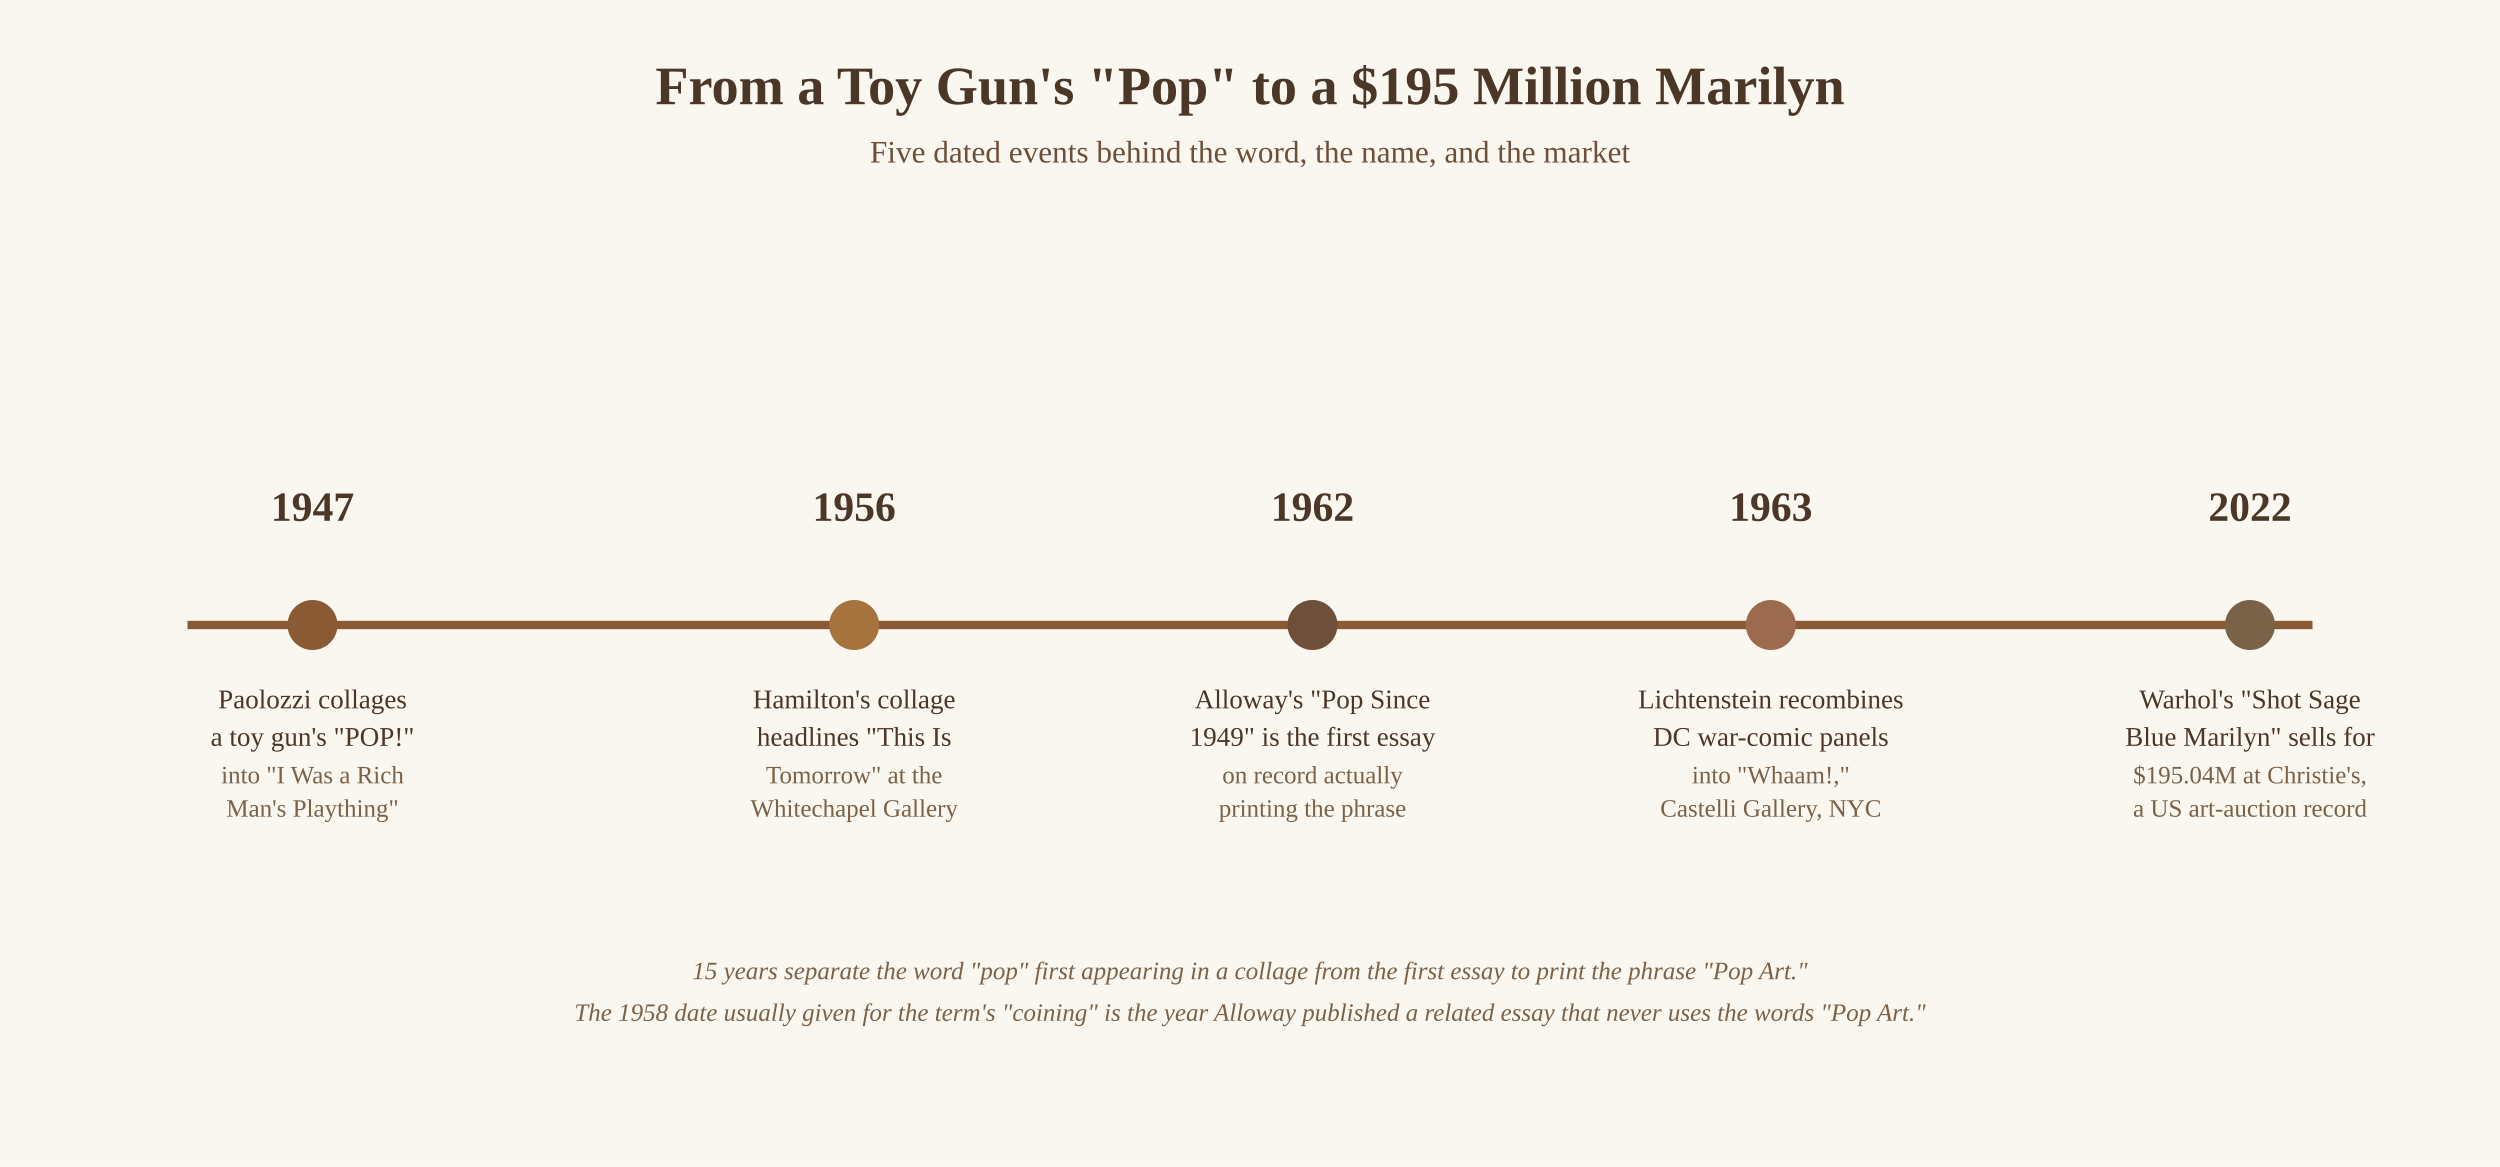
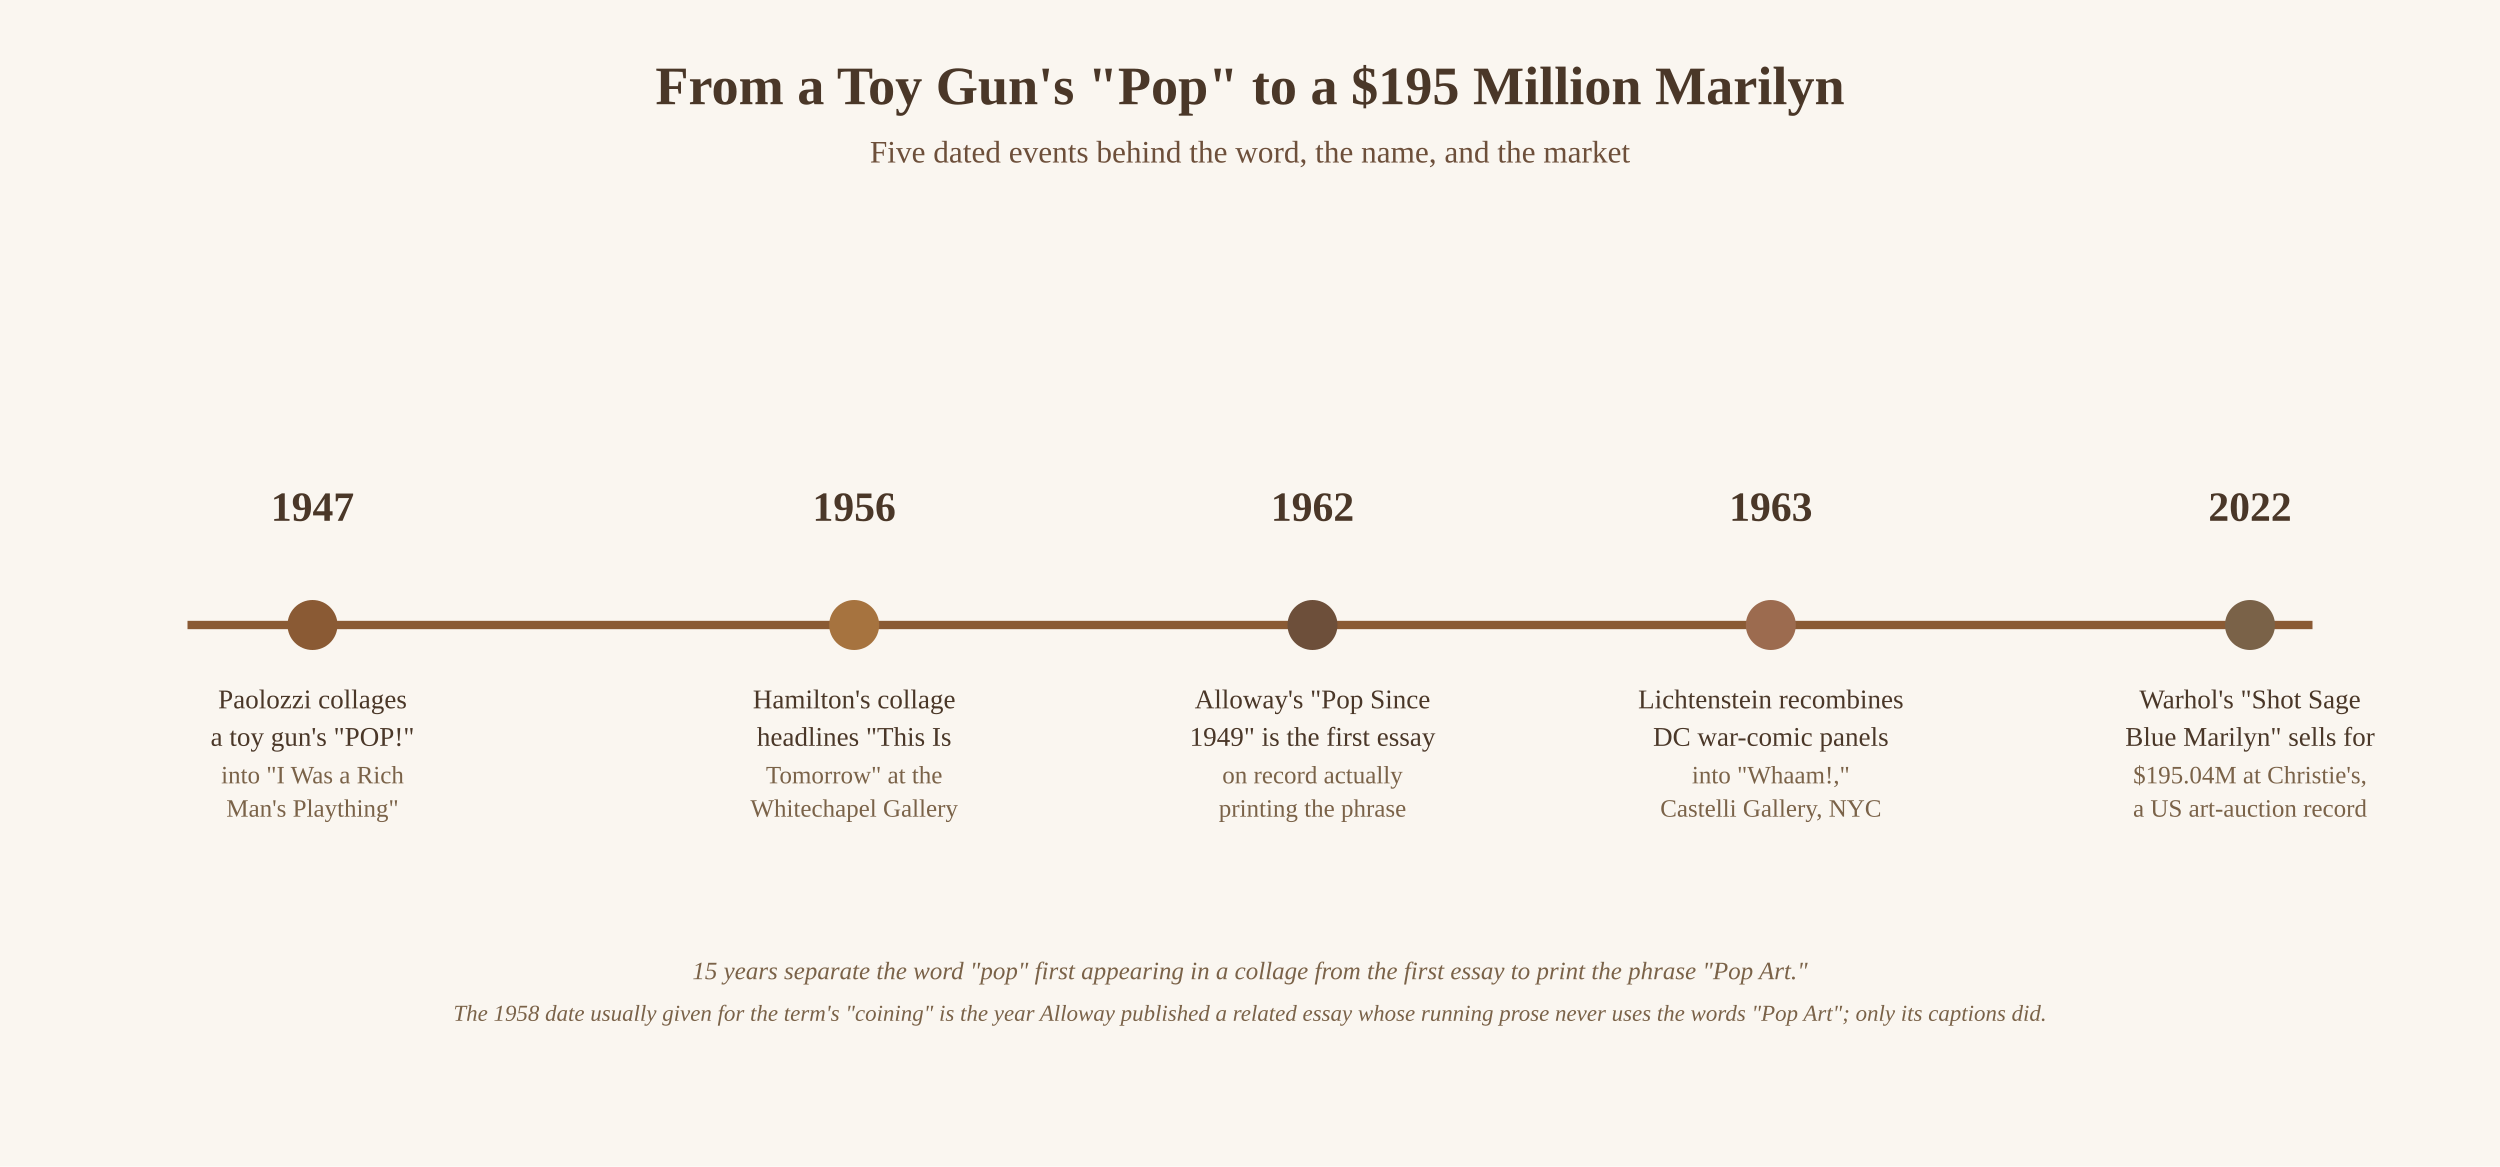
<svg xmlns="http://www.w3.org/2000/svg" viewBox="0 0 1200 560" width="1200" height="560" font-family="Georgia, 'Times New Roman', serif">
  <rect width="1200" height="560" fill="#faf6f0" />
  <text x="600" y="50" text-anchor="middle" font-size="26" fill="#4a3728" font-weight="bold">From a Toy Gun's "Pop" to a $195 Million Marilyn</text>
  <text x="600" y="78" text-anchor="middle" font-size="15" fill="#6d4f3a">Five dated events behind the word, the name, and the market</text>
  <line x1="90" y1="300" x2="1110" y2="300" stroke="#8a5a34" stroke-width="4" />
  <circle cx="150" cy="300" r="12" fill="#8a5a34" />
  <text x="150" y="250" text-anchor="middle" font-size="20" fill="#4a3728" font-weight="bold">1947</text>
  <text x="150" y="340" text-anchor="middle" font-size="13" fill="#4a3728">Paolozzi collages</text>
  <text x="150" y="358" text-anchor="middle" font-size="13" fill="#4a3728">a toy gun's "POP!"</text>
  <text x="150" y="376" text-anchor="middle" font-size="12" fill="#7a6248">into "I Was a Rich</text>
  <text x="150" y="392" text-anchor="middle" font-size="12" fill="#7a6248">Man's Plaything"</text>
  <circle cx="410" cy="300" r="12" fill="#a6733f" />
  <text x="410" y="250" text-anchor="middle" font-size="20" fill="#4a3728" font-weight="bold">1956</text>
  <text x="410" y="340" text-anchor="middle" font-size="13" fill="#4a3728">Hamilton's collage</text>
  <text x="410" y="358" text-anchor="middle" font-size="13" fill="#4a3728">headlines "This Is</text>
  <text x="410" y="376" text-anchor="middle" font-size="12" fill="#7a6248">Tomorrow" at the</text>
  <text x="410" y="392" text-anchor="middle" font-size="12" fill="#7a6248">Whitechapel Gallery</text>
  <circle cx="630" cy="300" r="12" fill="#6d4f3a" />
  <text x="630" y="250" text-anchor="middle" font-size="20" fill="#4a3728" font-weight="bold">1962</text>
  <text x="630" y="340" text-anchor="middle" font-size="13" fill="#4a3728">Alloway's "Pop Since</text>
  <text x="630" y="358" text-anchor="middle" font-size="13" fill="#4a3728">1949" is the first essay</text>
  <text x="630" y="376" text-anchor="middle" font-size="12" fill="#7a6248">on record actually</text>
  <text x="630" y="392" text-anchor="middle" font-size="12" fill="#7a6248">printing the phrase</text>
  <circle cx="850" cy="300" r="12" fill="#9c6b4f" />
  <text x="850" y="250" text-anchor="middle" font-size="20" fill="#4a3728" font-weight="bold">1963</text>
  <text x="850" y="340" text-anchor="middle" font-size="13" fill="#4a3728">Lichtenstein recombines</text>
  <text x="850" y="358" text-anchor="middle" font-size="13" fill="#4a3728">DC war-comic panels</text>
  <text x="850" y="376" text-anchor="middle" font-size="12" fill="#7a6248">into "Whaam!,"</text>
  <text x="850" y="392" text-anchor="middle" font-size="12" fill="#7a6248">Castelli Gallery, NYC</text>
  <circle cx="1080" cy="300" r="12" fill="#7a6248" />
  <text x="1080" y="250" text-anchor="middle" font-size="20" fill="#4a3728" font-weight="bold">2022</text>
  <text x="1080" y="340" text-anchor="middle" font-size="13" fill="#4a3728">Warhol's "Shot Sage</text>
  <text x="1080" y="358" text-anchor="middle" font-size="13" fill="#4a3728">Blue Marilyn" sells for</text>
  <text x="1080" y="376" text-anchor="middle" font-size="12" fill="#7a6248">$195.04M at Christie's,</text>
  <text x="1080" y="392" text-anchor="middle" font-size="12" fill="#7a6248">a US art-auction record</text>
  <text x="600" y="470" text-anchor="middle" font-size="12" fill="#7a6248" font-style="italic">15 years separate the word "pop" first appearing in a collage from the first essay to print the phrase "Pop Art."</text>
-   <text x="600" y="490" text-anchor="middle" font-size="12" fill="#7a6248" font-style="italic">The 1958 date usually given for the term's "coining" is the year Alloway published a related essay that never uses the words "Pop Art."</text>
+   <text x="600" y="490" text-anchor="middle" font-size="11" fill="#7a6248" font-style="italic">The 1958 date usually given for the term's "coining" is the year Alloway published a related essay whose running prose never uses the words "Pop Art"; only its captions did.</text>
</svg>
